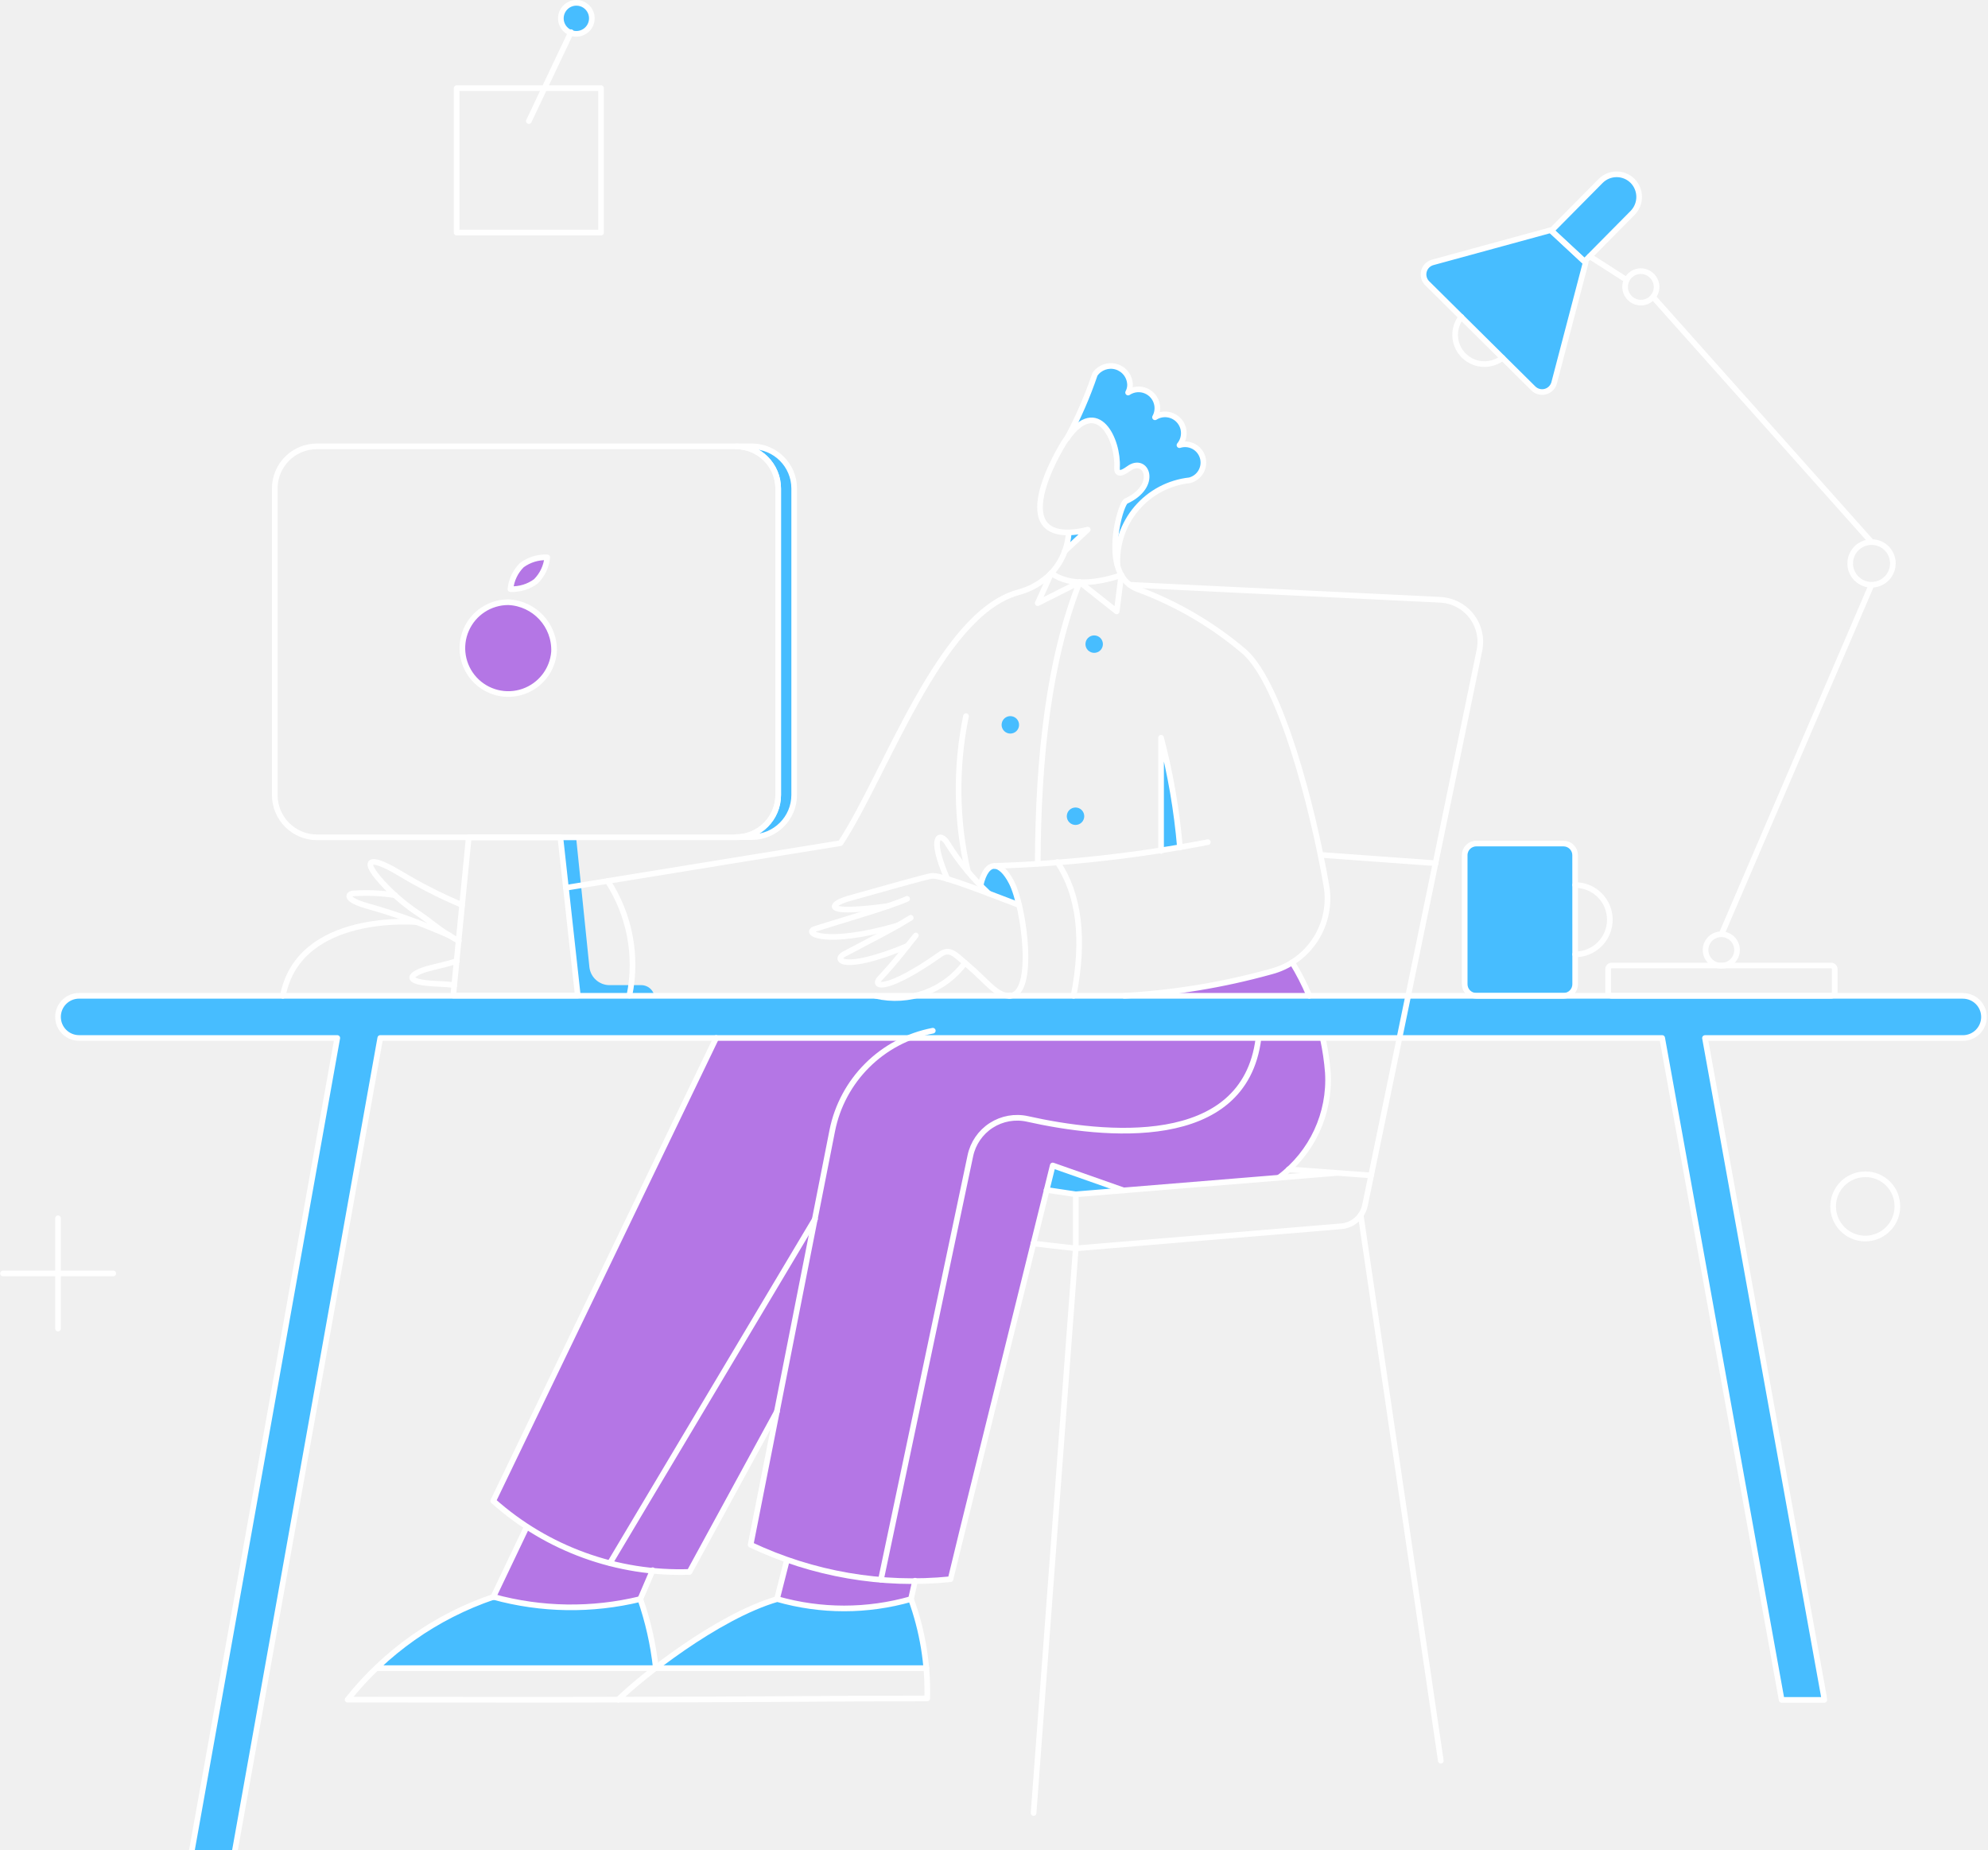
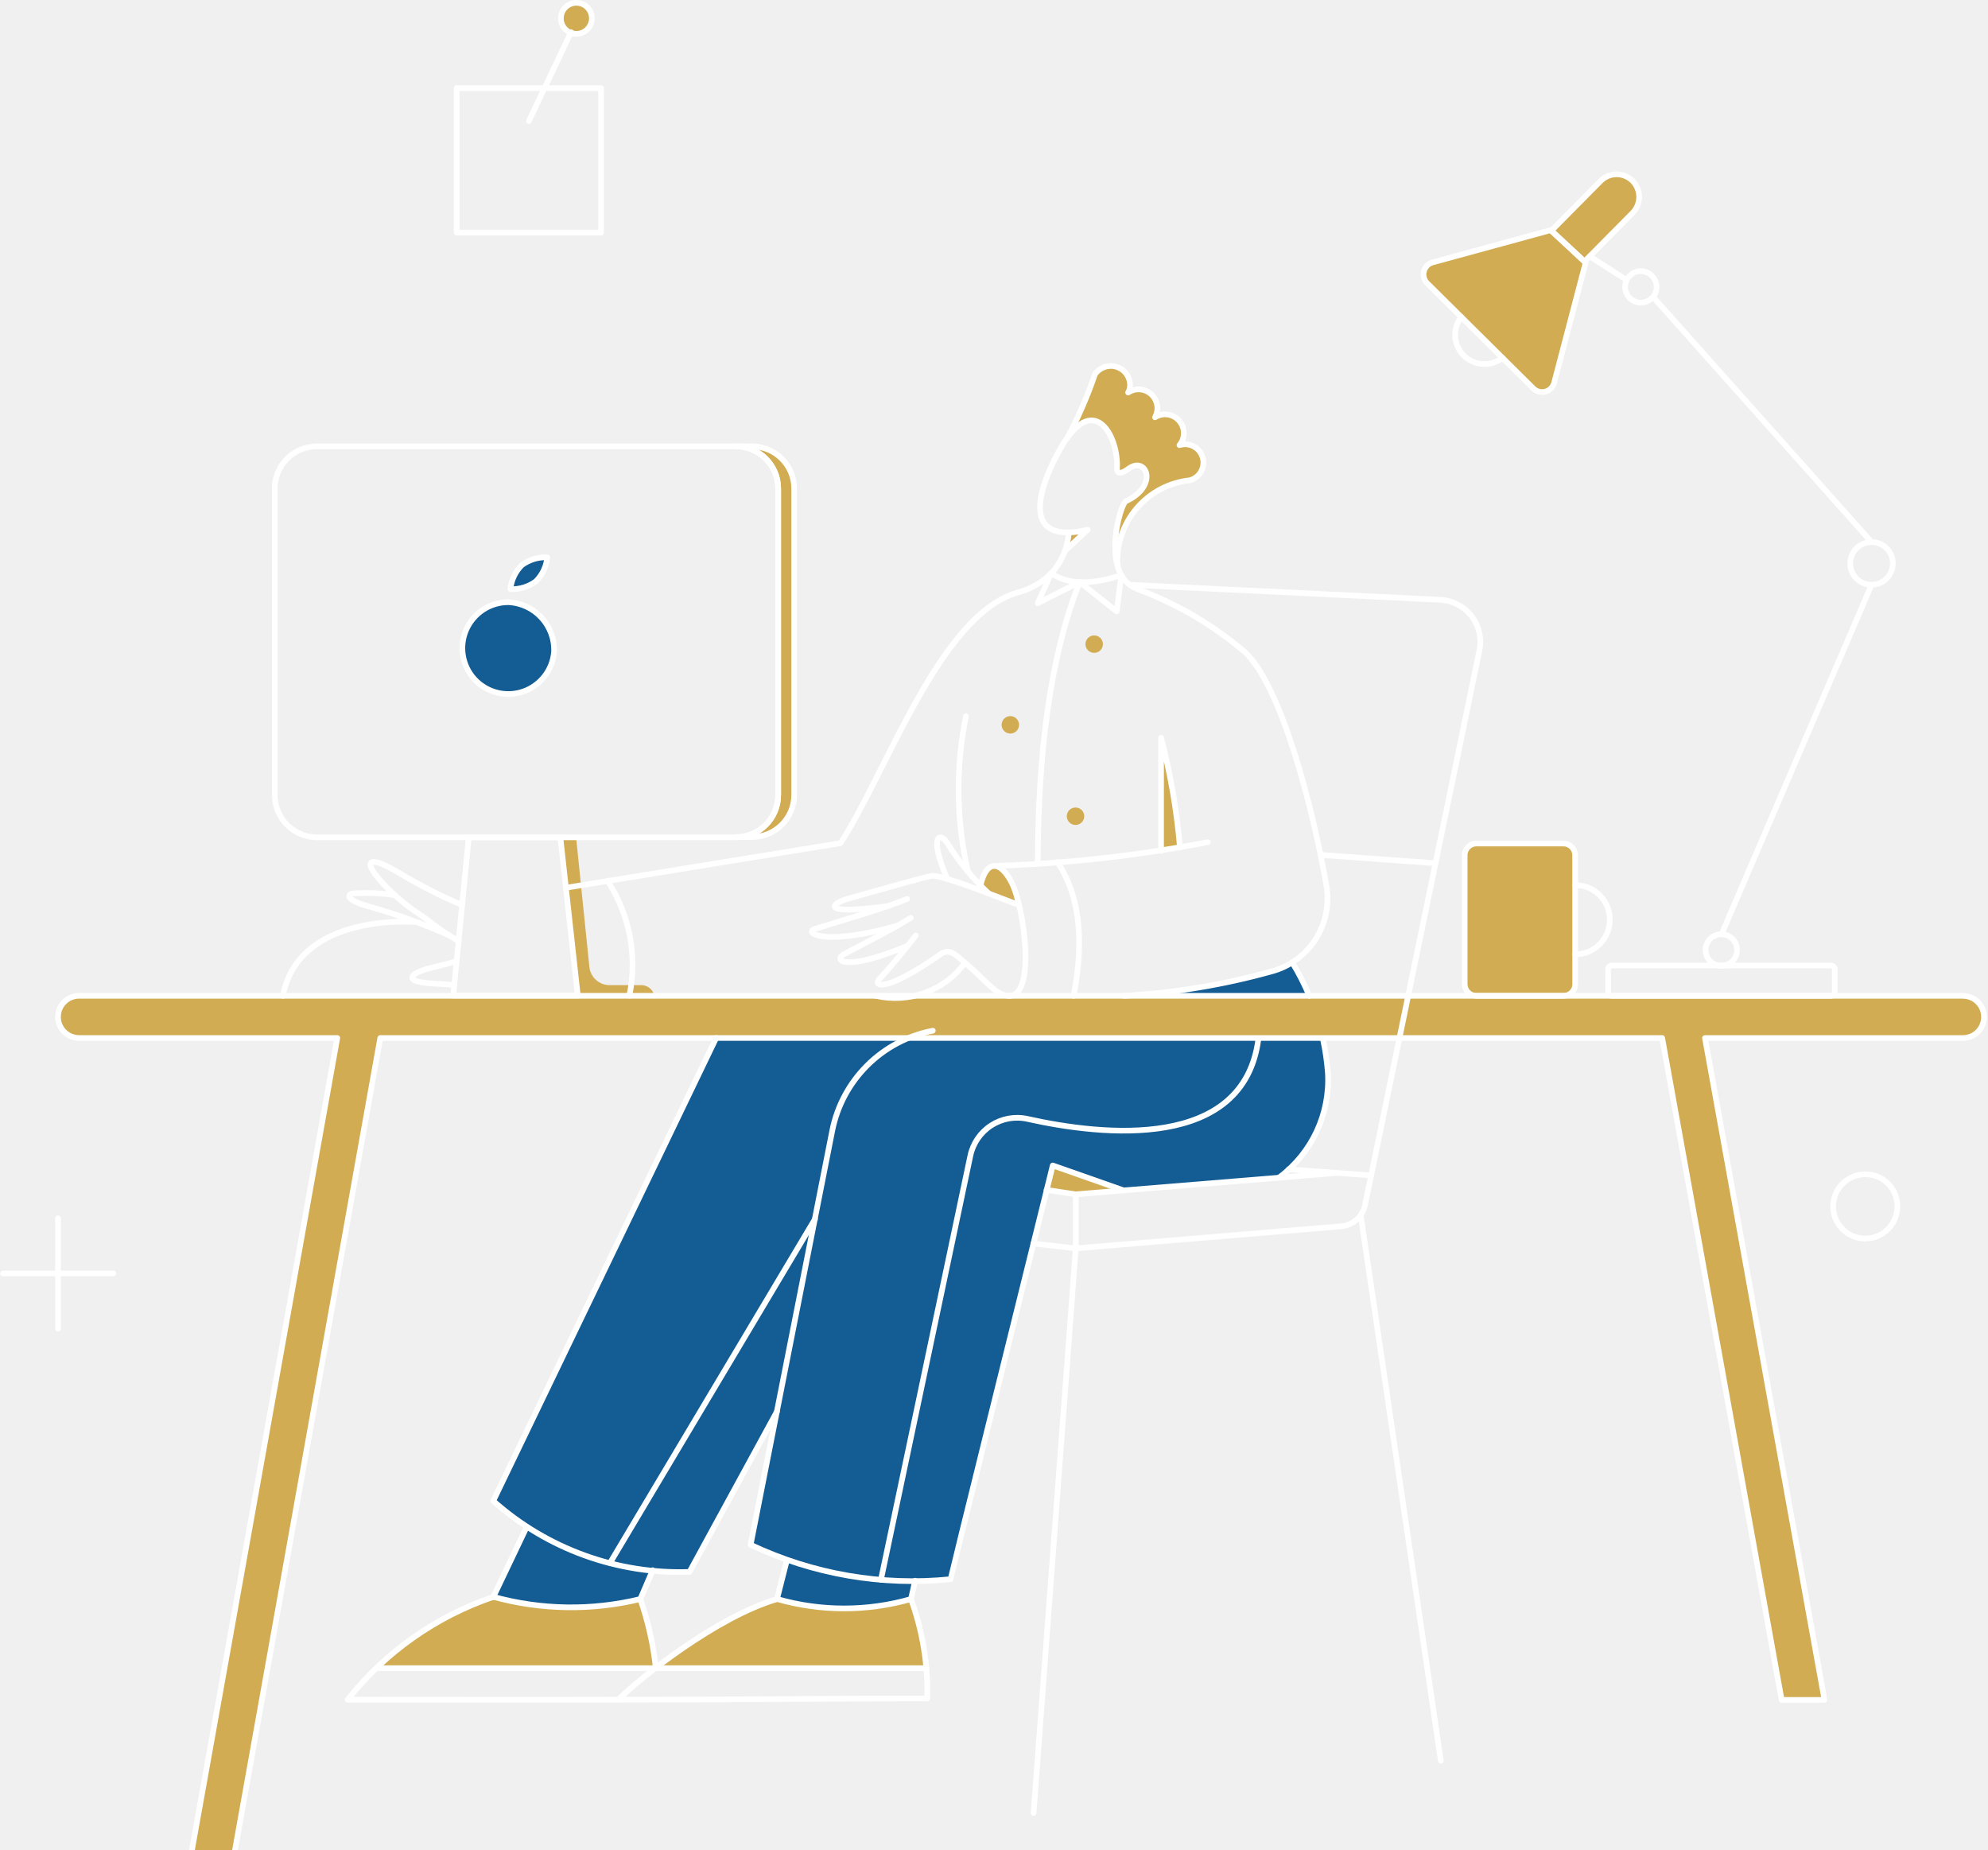
<svg xmlns="http://www.w3.org/2000/svg" width="703" height="654" fill="none">
-   <path fill="#B476E5" d="M456.934 340.237c-10.761 6.63-44.883 11.018-59.383 11.825h65.395a93.67 93.67 0 0 0-6.012-11.825ZM467.65 366.981h-214.4l-78.835 163.672a103.701 103.701 0 0 0 11.893 9.07l-11.807 24.859a103.654 103.654 0 0 0 51.928.771l4.348-10.143a116.7 116.7 0 0 0 13.047.546l30.875-56.506-9.281 46.904a117.094 117.094 0 0 0 12.849 5.412l-3.423 13.778a86.117 86.117 0 0 0 47.301 0l1.452-6.49c4.144-.027 8.316-.189 12.515-.537L370.131 420.7l10.283 1.542 71.551-5.741c14.711-12.028 21.12-26.979 15.685-49.52ZM195.923 230.477a16.24 16.24 0 0 1-28.119 9.675 16.242 16.242 0 0 1-2.936-17.515 16.238 16.238 0 0 1 14.86-9.726 16.9 16.9 0 0 1 16.195 17.566ZM189.496 205.542a14.095 14.095 0 0 1-8.997 2.742c.316-3.21 1.74-6.21 4.027-8.484a14.1 14.1 0 0 1 8.998-2.742 13.878 13.878 0 0 1-4.028 8.484Z" />
-   <path fill="#47BDFF" d="M377.928 188.25a24.432 24.432 0 0 1-1.353 6.598l8.226-7.712a27.922 27.922 0 0 1-6.873 1.114ZM410.661 260.897v39.932c2.228-.343 4.456-.686 6.684-1.114a246.967 246.967 0 0 0-6.684-38.818ZM360.704 320.109l-10.454-3.856a63.301 63.301 0 0 1-3.513-3.256c2.751-11.911 10.111-7.455 13.967 7.112ZM280.842 172.722v108.312a14.922 14.922 0 0 1-14.91 14.91h-5.656a14.917 14.917 0 0 0 14.91-14.91V172.722a14.918 14.918 0 0 0-14.91-14.91h5.656a14.921 14.921 0 0 1 14.91 14.91ZM226.772 348.301h-11.14a7.18 7.18 0 0 1-7.216-6.427l-4.695-45.835h-5.656l6.256 57.069h27.163a4.702 4.702 0 0 0-1.347-3.391 4.737 4.737 0 0 0-3.365-1.416ZM417.088 157.298a6.636 6.636 0 0 0-.117-8.626 6.638 6.638 0 0 0-8.537-1.228 6.625 6.625 0 0 0 .748-4.286 6.64 6.64 0 0 0-10.26-4.454c3.996-7.194-7.459-13.341-11.726-6.427a145.512 145.512 0 0 1-9.854 22.622c10.968-15.334 18.338.943 17.652 10.54.086 1.885 1.028 2.399 4.113.171 6.341-4.627 10.883 6.17-.942 11.483a33.636 33.636 0 0 0-3 22.793c-.085-1.2-1.456-25.107 25.536-30.077a6.255 6.255 0 0 0 4.961-6.084 6.634 6.634 0 0 0-.69-3.008 6.658 6.658 0 0 0-7.884-3.419ZM390.011 227.735c0 .818-.325 1.603-.902 2.181a3.097 3.097 0 0 1-2.183.904 3.095 3.095 0 0 1-2.183-.904 3.088 3.088 0 0 1 0-4.362 3.095 3.095 0 0 1 2.183-.904c.816 0 1.601.325 2.183.904.577.578.902 1.363.902 2.181ZM360.362 256.27c0 .818-.325 1.603-.902 2.181a3.097 3.097 0 0 1-2.183.904 3.097 3.097 0 0 1-2.183-.904 3.087 3.087 0 0 1 2.183-5.266c.816 0 1.601.325 2.183.904.577.578.902 1.363.902 2.181ZM383.413 288.575c0 .818-.325 1.603-.902 2.181a3.097 3.097 0 0 1-2.183.904 3.095 3.095 0 0 1-2.183-.904 3.088 3.088 0 0 1 0-4.363 3.099 3.099 0 0 1 2.183-.903 3.1 3.1 0 0 1 2.183.903c.577.579.902 1.364.902 2.182ZM552.889 298.258H522.04a4.109 4.109 0 0 0-2.908 1.205 4.109 4.109 0 0 0-1.205 2.908v45.587a4.11 4.11 0 0 0 4.113 4.113h30.849a4.163 4.163 0 0 0 2.891-1.222 4.15 4.15 0 0 0 1.222-2.891v-45.605a4.13 4.13 0 0 0-1.209-2.897 4.12 4.12 0 0 0-2.904-1.198ZM548.379 81.364 506.648 92.76a4.416 4.416 0 0 0-3.112 3.117 4.446 4.446 0 0 0 0 2.279 4.443 4.443 0 0 0 1.141 1.974l37.532 37.189a4.406 4.406 0 0 0 7.37-1.971l11.139-42.502-12.339-11.483Z" />
-   <path fill="#47BDFF" d="M577.292 63.93a8.008 8.008 0 0 0-5.673-2.303 7.997 7.997 0 0 0-5.638 2.388l-17.395 17.567 11.726 10.882 17.052-17.223a8.082 8.082 0 0 0 2.278-5.67 8.09 8.09 0 0 0-2.35-5.641ZM209.291 6.498a5.486 5.486 0 0 1-6.566 5.362A5.485 5.485 0 0 1 203.816 1a5.47 5.47 0 0 1 5.067 3.394c.273.668.412 1.383.408 2.104ZM322.144 565.353a86.114 86.114 0 0 1-47.3 0c-14.482 4.199-42.931 24.422-42.931 24.422h95.715a111.479 111.479 0 0 0-5.484-24.422ZM226.428 565.353a103.654 103.654 0 0 1-51.928-.771 105.696 105.696 0 0 0-41.302 25.193h98.629a171.075 171.075 0 0 0-5.399-24.422ZM397.38 420.88l-16.967 1.371-10.283-1.542 2.143-8.655 25.107 8.826Z" />
-   <path fill="#47BDFF" d="M694.123 352.071H27.971a7.454 7.454 0 1 0 0 14.91h91.296L67 656c-.07.424-.1.857-.086 1.285h15.082l52.474-290.304h453.312L630.028 601h15.081c-.086-.428-.086-.857-.171-1.353l-42.02-232.648h91.205a7.46 7.46 0 0 0 5.273-2.183 7.457 7.457 0 0 0-5.273-12.727v-.018Z" />
+   <path fill="#145d94" d="M456.934 340.237c-10.761 6.63-44.883 11.018-59.383 11.825h65.395a93.67 93.67 0 0 0-6.012-11.825ZM467.65 366.981h-214.4l-78.835 163.672a103.701 103.701 0 0 0 11.893 9.07l-11.807 24.859a103.654 103.654 0 0 0 51.928.771l4.348-10.143a116.7 116.7 0 0 0 13.047.546l30.875-56.506-9.281 46.904a117.094 117.094 0 0 0 12.849 5.412l-3.423 13.778a86.117 86.117 0 0 0 47.301 0l1.452-6.49c4.144-.027 8.316-.189 12.515-.537L370.131 420.7l10.283 1.542 71.551-5.741c14.711-12.028 21.12-26.979 15.685-49.52ZM195.923 230.477a16.24 16.24 0 0 1-28.119 9.675 16.242 16.242 0 0 1-2.936-17.515 16.238 16.238 0 0 1 14.86-9.726 16.9 16.9 0 0 1 16.195 17.566ZM189.496 205.542a14.095 14.095 0 0 1-8.997 2.742c.316-3.21 1.74-6.21 4.027-8.484a14.1 14.1 0 0 1 8.998-2.742 13.878 13.878 0 0 1-4.028 8.484Z" />
+   <path fill="#d1ac53" d="M377.928 188.25a24.432 24.432 0 0 1-1.353 6.598l8.226-7.712a27.922 27.922 0 0 1-6.873 1.114ZM410.661 260.897v39.932c2.228-.343 4.456-.686 6.684-1.114a246.967 246.967 0 0 0-6.684-38.818ZM360.704 320.109l-10.454-3.856a63.301 63.301 0 0 1-3.513-3.256c2.751-11.911 10.111-7.455 13.967 7.112ZM280.842 172.722v108.312a14.922 14.922 0 0 1-14.91 14.91h-5.656a14.917 14.917 0 0 0 14.91-14.91V172.722a14.918 14.918 0 0 0-14.91-14.91h5.656a14.921 14.921 0 0 1 14.91 14.91ZM226.772 348.301h-11.14a7.18 7.18 0 0 1-7.216-6.427l-4.695-45.835h-5.656l6.256 57.069h27.163a4.702 4.702 0 0 0-1.347-3.391 4.737 4.737 0 0 0-3.365-1.416ZM417.088 157.298a6.636 6.636 0 0 0-.117-8.626 6.638 6.638 0 0 0-8.537-1.228 6.625 6.625 0 0 0 .748-4.286 6.64 6.64 0 0 0-10.26-4.454c3.996-7.194-7.459-13.341-11.726-6.427a145.512 145.512 0 0 1-9.854 22.622c10.968-15.334 18.338.943 17.652 10.54.086 1.885 1.028 2.399 4.113.171 6.341-4.627 10.883 6.17-.942 11.483a33.636 33.636 0 0 0-3 22.793c-.085-1.2-1.456-25.107 25.536-30.077a6.255 6.255 0 0 0 4.961-6.084 6.634 6.634 0 0 0-.69-3.008 6.658 6.658 0 0 0-7.884-3.419ZM390.011 227.735c0 .818-.325 1.603-.902 2.181a3.097 3.097 0 0 1-2.183.904 3.095 3.095 0 0 1-2.183-.904 3.088 3.088 0 0 1 0-4.362 3.095 3.095 0 0 1 2.183-.904c.816 0 1.601.325 2.183.904.577.578.902 1.363.902 2.181ZM360.362 256.27c0 .818-.325 1.603-.902 2.181a3.097 3.097 0 0 1-2.183.904 3.097 3.097 0 0 1-2.183-.904 3.087 3.087 0 0 1 2.183-5.266c.816 0 1.601.325 2.183.904.577.578.902 1.363.902 2.181ZM383.413 288.575c0 .818-.325 1.603-.902 2.181a3.097 3.097 0 0 1-2.183.904 3.095 3.095 0 0 1-2.183-.904 3.088 3.088 0 0 1 0-4.363 3.099 3.099 0 0 1 2.183-.903 3.1 3.1 0 0 1 2.183.903c.577.579.902 1.364.902 2.182ZM552.889 298.258H522.04a4.109 4.109 0 0 0-2.908 1.205 4.109 4.109 0 0 0-1.205 2.908v45.587a4.11 4.11 0 0 0 4.113 4.113h30.849a4.163 4.163 0 0 0 2.891-1.222 4.15 4.15 0 0 0 1.222-2.891v-45.605a4.13 4.13 0 0 0-1.209-2.897 4.12 4.12 0 0 0-2.904-1.198ZM548.379 81.364 506.648 92.76a4.416 4.416 0 0 0-3.112 3.117 4.446 4.446 0 0 0 0 2.279 4.443 4.443 0 0 0 1.141 1.974l37.532 37.189a4.406 4.406 0 0 0 7.37-1.971l11.139-42.502-12.339-11.483Z" />
+   <path fill="#d1ac53" d="M577.292 63.93a8.008 8.008 0 0 0-5.673-2.303 7.997 7.997 0 0 0-5.638 2.388l-17.395 17.567 11.726 10.882 17.052-17.223a8.082 8.082 0 0 0 2.278-5.67 8.09 8.09 0 0 0-2.35-5.641ZM209.291 6.498a5.486 5.486 0 0 1-6.566 5.362A5.485 5.485 0 0 1 203.816 1a5.47 5.47 0 0 1 5.067 3.394c.273.668.412 1.383.408 2.104ZM322.144 565.353a86.114 86.114 0 0 1-47.3 0c-14.482 4.199-42.931 24.422-42.931 24.422h95.715a111.479 111.479 0 0 0-5.484-24.422ZM226.428 565.353a103.654 103.654 0 0 1-51.928-.771 105.696 105.696 0 0 0-41.302 25.193h98.629a171.075 171.075 0 0 0-5.399-24.422ZM397.38 420.88l-16.967 1.371-10.283-1.542 2.143-8.655 25.107 8.826Z" />
+   <path fill="#d1ac53" d="M694.123 352.071H27.971a7.454 7.454 0 1 0 0 14.91h91.296L67 656c-.07.424-.1.857-.086 1.285h15.082l52.474-290.304h453.312L630.028 601h15.081c-.086-.428-.086-.857-.171-1.353l-42.02-232.648h91.205a7.46 7.46 0 0 0 5.273-2.183 7.457 7.457 0 0 0-5.273-12.727v-.018Z" />
  <path stroke="#fff" stroke-width="2" d="M209.291 6.498a5.486 5.486 0 0 1-6.566 5.362A5.485 5.485 0 0 1 203.816 1a5.47 5.47 0 0 1 5.067 3.394c.273.668.412 1.383.408 2.104Z" />
  <path stroke="#fff" stroke-linejoin="round" stroke-width="2" d="M577.292 63.93a7.997 7.997 0 0 0-11.311.085l-17.395 17.567 11.726 10.882 17.052-17.223a8.077 8.077 0 0 0 2.278-5.67 8.086 8.086 0 0 0-2.35-5.641ZM694.124 352.071H27.971a7.454 7.454 0 1 0 0 14.91h91.296L67.586 655.715c-.071.424-.1.857-.086 1.285h15.081l51.889-290.019h453.312L630.028 601h15.081c-.086-.428-.086-.857-.171-1.353l-42.02-232.648h91.206a7.46 7.46 0 0 0 5.272-2.183 7.458 7.458 0 0 0 0-10.544 7.46 7.46 0 0 0-5.272-2.183v-.018Z" />
  <path stroke="#fff" stroke-linecap="round" stroke-linejoin="round" stroke-width="2" d="M341.253 340.417a30.663 30.663 0 0 1-14.066 10.558 30.666 30.666 0 0 1-17.554 1.096M147.44 326.021s-41.667-3.851-47.409 26.05M162.247 332.705c-1.286-.685-2.323-1.353-3.342-1.971-4.844-2.927-6.598-4.884-10.883-7.712a70.165 70.165 0 0 1-11.396-9.426c-9.517-9.764-6.341-11.482 4.37-5.055.065.009.125.04.171.085a170.417 170.417 0 0 0 22.194 11.316" />
  <path stroke="#fff" stroke-linecap="round" stroke-linejoin="round" stroke-width="2" d="M158.905 330.734a214.898 214.898 0 0 0-28.864-10.373c-8.307-2.336-6.855-4.207-5.484-4.455a65.919 65.919 0 0 1 15.167.599M160.704 348.301a52.484 52.484 0 0 0-5.227-.429c-14.815-.541-9.592-3.838-4.455-5.312 2.66-.763 7.026-1.629 10.539-2.828M481.184 429.62 509.5 622.5M507.662 305.199l-40.103-2.914M323.596 558.863l-1.452 6.49M274.757 565.353l3.509-13.778M230.799 555.156l-4.371 10.197M174.415 564.668l11.893-24.945M274.758 499.029l-30.934 56.727a99.154 99.154 0 0 1-69.409-25.103l78.835-163.672M311.518 558.521l31.62-149.894a16.911 16.911 0 0 1 7.39-10.739 16.89 16.89 0 0 1 12.832-2.286c26.605 5.948 76.621 11.414 81.654-28.422M200.081 313.881l97.127-15.785c16.024-24.354 35.056-80.765 62.639-88.604a25.516 25.516 0 0 0 11.911-6.855M377.928 188.25a30.713 30.713 0 0 0 6.724-.992l-8.118 7.59M396.523 203.314a10.882 10.882 0 0 0 6.169 5.141 125.139 125.139 0 0 1 37.532 22.099c12.691 11.645 23.903 54.314 28.792 82.434a26.672 26.672 0 0 1-3.797 19.077 26.667 26.667 0 0 1-15.74 11.428 245.543 245.543 0 0 1-51.928 8.569" />
  <path stroke="#fff" stroke-linecap="round" stroke-linejoin="round" stroke-width="2" d="M427.114 297.744a476.94 476.94 0 0 1-75.407 8.397" />
  <path stroke="#fff" stroke-linecap="round" stroke-linejoin="round" stroke-width="2" d="M417.259 299.647a230.195 230.195 0 0 0-6.683-38.817v40.017M214.86 311.454a54.265 54.265 0 0 1 7.712 40.531M320.773 317.795c-6.598 2.914-23.479 7.717-32.562 10.626-4.285 1.353 3.342 6.255 29.22-1.2" />
  <path stroke="#fff" stroke-linecap="round" stroke-linejoin="round" stroke-width="2" d="M322.058 324.479c-6.255 3.942-15.334 8.479-23.564 12.854-3.856 2.052-.343 6.512 22.45-2.914" />
  <path stroke="#fff" stroke-linecap="round" stroke-linejoin="round" stroke-width="2" d="M323.858 330.734c-3.608 4.456-6.733 8.777-12.768 15.253-2.809 3.017 2.35 4.848 21.423-8.569 3.518-2.476 5.412.239 10.025 4.113 6.103 5.119 10.198 11.054 14.653 10.454M334.997 310.769c-6.855-15.785-2.399-16.687 0-12.682a86.832 86.832 0 0 0 14.644 17.819" />
  <path stroke="#fff" stroke-linecap="round" stroke-linejoin="round" stroke-width="2" d="M346.737 312.997c2.138-9.291 7.094-8.623 11-.965 4.51 8.857 8.623 40.039-.803 40.039" />
  <path stroke="#fff" stroke-linecap="round" stroke-linejoin="round" stroke-width="2" d="M360.389 319.992c-10.08-3.762-26.253-10.337-30.619-10.337-1.628 0-20.223 5.412-29.22 7.883-5.913 1.633-8.736 4.361.857 4.028 4.027-.14 8.483-.686 12.511-1.2M341.596 253.194a129.029 129.029 0 0 0 .685 54.927M204.321 351.986h-44.045l5.484-55.956h32.391l6.17 55.956ZM195.923 230.477a16.24 16.24 0 0 1-28.119 9.675 16.235 16.235 0 0 1 11.923-27.241 16.9 16.9 0 0 1 16.196 17.566ZM189.496 205.542a14.095 14.095 0 0 1-8.997 2.742c.316-3.21 1.74-6.21 4.027-8.484a14.1 14.1 0 0 1 8.998-2.742 13.878 13.878 0 0 1-4.028 8.484ZM377.328 154.985a147.548 147.548 0 0 0 9.855-22.622 6.808 6.808 0 0 1 7.599-2.684 6.803 6.803 0 0 1 3.473 2.435 6.831 6.831 0 0 1 1.353 4.019 5.695 5.695 0 0 1-.686 2.656 6.64 6.64 0 0 1 10.26 4.455 6.625 6.625 0 0 1-.748 4.286 6.638 6.638 0 0 1 8.654 9.854 6.478 6.478 0 0 1 5.02.445 6.432 6.432 0 0 1 1.984 1.633 6.53 6.53 0 0 1 1.196 2.278c.239.831.311 1.702.212 2.562a6.52 6.52 0 0 1-.803 2.442 6.44 6.44 0 0 1-1.691 1.938 6.435 6.435 0 0 1-2.31 1.127 28.66 28.66 0 0 0-18.77 9.943 28.67 28.67 0 0 0-6.765 20.134M396.523 203.314l-1.628 12.853-13.11-10.368-14.825 7.455 4.799-10.626" />
  <path stroke="#fff" stroke-linecap="round" stroke-linejoin="round" stroke-width="2" d="M381.785 205.799c-10.797 27.249-14.653 61.439-14.825 99.486M557.02 312.911c3.251 0 6.368 1.29 8.663 3.59a12.232 12.232 0 0 1 3.59 8.664c0 3.251-1.289 6.368-3.59 8.663a12.235 12.235 0 0 1-8.663 3.59M669.359 199.201a7.53 7.53 0 0 1-1.272 4.189 7.542 7.542 0 1 1-10.458-10.459 7.535 7.535 0 0 1 4.189-1.271 7.47 7.47 0 0 1 2.891.562c.92.376 1.755.932 2.454 1.633a7.426 7.426 0 0 1 1.632 2.453c.379.918.569 1.901.564 2.893ZM608.776 330.306l53.042-123.565M661.818 191.66l-77.292-86.718M575.272 99.03l-13.111-8.398M531.313 126.536a10.376 10.376 0 0 1-9.958 1.555 10.338 10.338 0 0 1-4.28-2.967 10.328 10.328 0 0 1-2.241-9.089c.342-1.45.992-2.808 1.912-3.981M585.812 101.428a5.562 5.562 0 0 1-3.437 5.146 5.572 5.572 0 0 1-7.279-7.277 5.567 5.567 0 0 1 5.146-3.439 5.652 5.652 0 0 1 3.919 1.653 5.654 5.654 0 0 1 1.651 3.917ZM614.261 335.876a5.564 5.564 0 0 1-3.437 5.146 5.58 5.58 0 0 1-6.07-1.209 5.527 5.527 0 0 1-1.525-2.85 5.572 5.572 0 0 1 5.462-6.657c.73 0 1.457.14 2.133.419a5.562 5.562 0 0 1 3.437 5.151ZM380.413 441.36 365.5 641M212.547 82.234h-51.071V31.163h51.071v51.071ZM187.011 42.817l14.91-31.449M40.053 450.227H1.064M20.516 469.723v-38.989M670.902 425.507a11.353 11.353 0 0 1-6.035 11.081 11.345 11.345 0 0 1-12.546-1.33 11.389 11.389 0 0 1-3.622-5.507 11.356 11.356 0 0 1 .05-6.593 11.35 11.35 0 0 1 9.813-7.933 11.214 11.214 0 0 1 8.33 2.548 11.221 11.221 0 0 1 4.01 7.734ZM231.912 589.775h95.716M133.112 589.775h98.629M231.908 589.639a110.788 110.788 0 0 0-5.48-24.29 103.666 103.666 0 0 1-51.928-.772 111.724 111.724 0 0 0-51.585 36.337c39.589 0 65.896.086 95.716 0" />
  <path stroke="#fff" stroke-linecap="round" stroke-linejoin="round" stroke-width="2" d="M322.144 565.353a86.117 86.117 0 0 1-47.301 0c-21.341 6.188-48.649 27.998-56.212 35.561 45.244 0 73.693-.428 109.254-.428a95.124 95.124 0 0 0-5.741-35.133ZM370.13 420.709l2.143-8.655 25.107 8.826" />
  <path stroke="#fff" stroke-linecap="round" stroke-linejoin="round" stroke-width="2" d="m370.13 420.709 10.283 1.542 92.532-7.559M484.869 415.567l-29.135-2.142M215.717 552.585l72.494-121.594M373.901 304.77c7.712 11.397 9.683 27.164 5.741 47.301" />
  <path stroke="#fff" stroke-linecap="round" stroke-linejoin="round" stroke-width="2" d="m365.417 439.646 14.996 1.714 93.808-7.798a9.4 9.4 0 0 0 8.397-7.112l40.532-196.487a14.817 14.817 0 0 0-.068-6.388 14.817 14.817 0 0 0-2.738-5.772 14.897 14.897 0 0 0-11.076-5.749l-109.832-5.313" />
  <path stroke="#fff" stroke-linecap="round" stroke-linejoin="round" stroke-width="2" d="M329.856 364.411a44.91 44.91 0 0 0-35.561 35.389l-28.864 146.359a133.784 133.784 0 0 0 70.694 12.177c0-.424 26.243-106.26 34.019-137.618M260.276 157.812a14.918 14.918 0 0 1 14.91 14.91V281.12c0 3.955-1.57 7.749-4.367 10.546a14.913 14.913 0 0 1-10.543 4.373H112.118a14.956 14.956 0 0 1-14.95-14.91V172.722a14.88 14.88 0 0 1 9.181-13.774 14.875 14.875 0 0 1 5.702-1.136h148.225Z" />
  <path stroke="#fff" stroke-linecap="round" stroke-linejoin="round" stroke-width="2" d="M280.842 172.722v108.312a14.922 14.922 0 0 1-14.91 14.91h-5.656a14.917 14.917 0 0 0 14.91-14.91V172.722a14.917 14.917 0 0 0-14.91-14.91h5.656a14.921 14.921 0 0 1 14.91 14.91ZM399.098 165.7c6.314-4.654 10.824 6.102-.943 11.483-1.637.748-6.683 17.223-1.628 26.158-8.073 2.656-17.823 4.239-24.764-.686a23.158 23.158 0 0 0 6.165-14.405c-22.279.343-1.028-33.333-.6-33.333 10.892-15.23 18.234.794 17.666 10.337-.167 2.819 1.808 2.129 4.104.446ZM452.424 416.23a43.002 43.002 0 0 0 17.138-36.982 87.76 87.76 0 0 0-1.772-12.059M456.934 340.237a87.108 87.108 0 0 1 6.066 11.83M557.02 347.958a4.111 4.111 0 0 1-4.114 4.113h-30.848a4.114 4.114 0 0 1-4.113-4.113v-45.605a4.112 4.112 0 0 1 4.113-4.113h30.83a4.104 4.104 0 0 1 2.909 1.205 4.088 4.088 0 0 1 1.204 2.908l.019 45.605ZM647.508 341.36c.338.009.659.135.902.352.239.216.375.509.384.82v8.357a1.146 1.146 0 0 1-.384.821 1.411 1.411 0 0 1-.902.352h-77.549a1.414 1.414 0 0 1-.902-.352 1.145 1.145 0 0 1-.383-.821v-8.357c.009-.311.144-.604.383-.82.244-.217.564-.343.902-.352h77.549ZM380.413 441.36v-19.109" />
  <path stroke="#fff" stroke-linejoin="round" stroke-width="2" d="M548.379 81.364 506.648 92.76a4.416 4.416 0 0 0-3.112 3.117 4.446 4.446 0 0 0 0 2.279 4.443 4.443 0 0 0 1.141 1.974l37.532 37.189a4.406 4.406 0 0 0 7.37-1.971l11.139-42.502-12.339-11.483Z" />
</svg>
